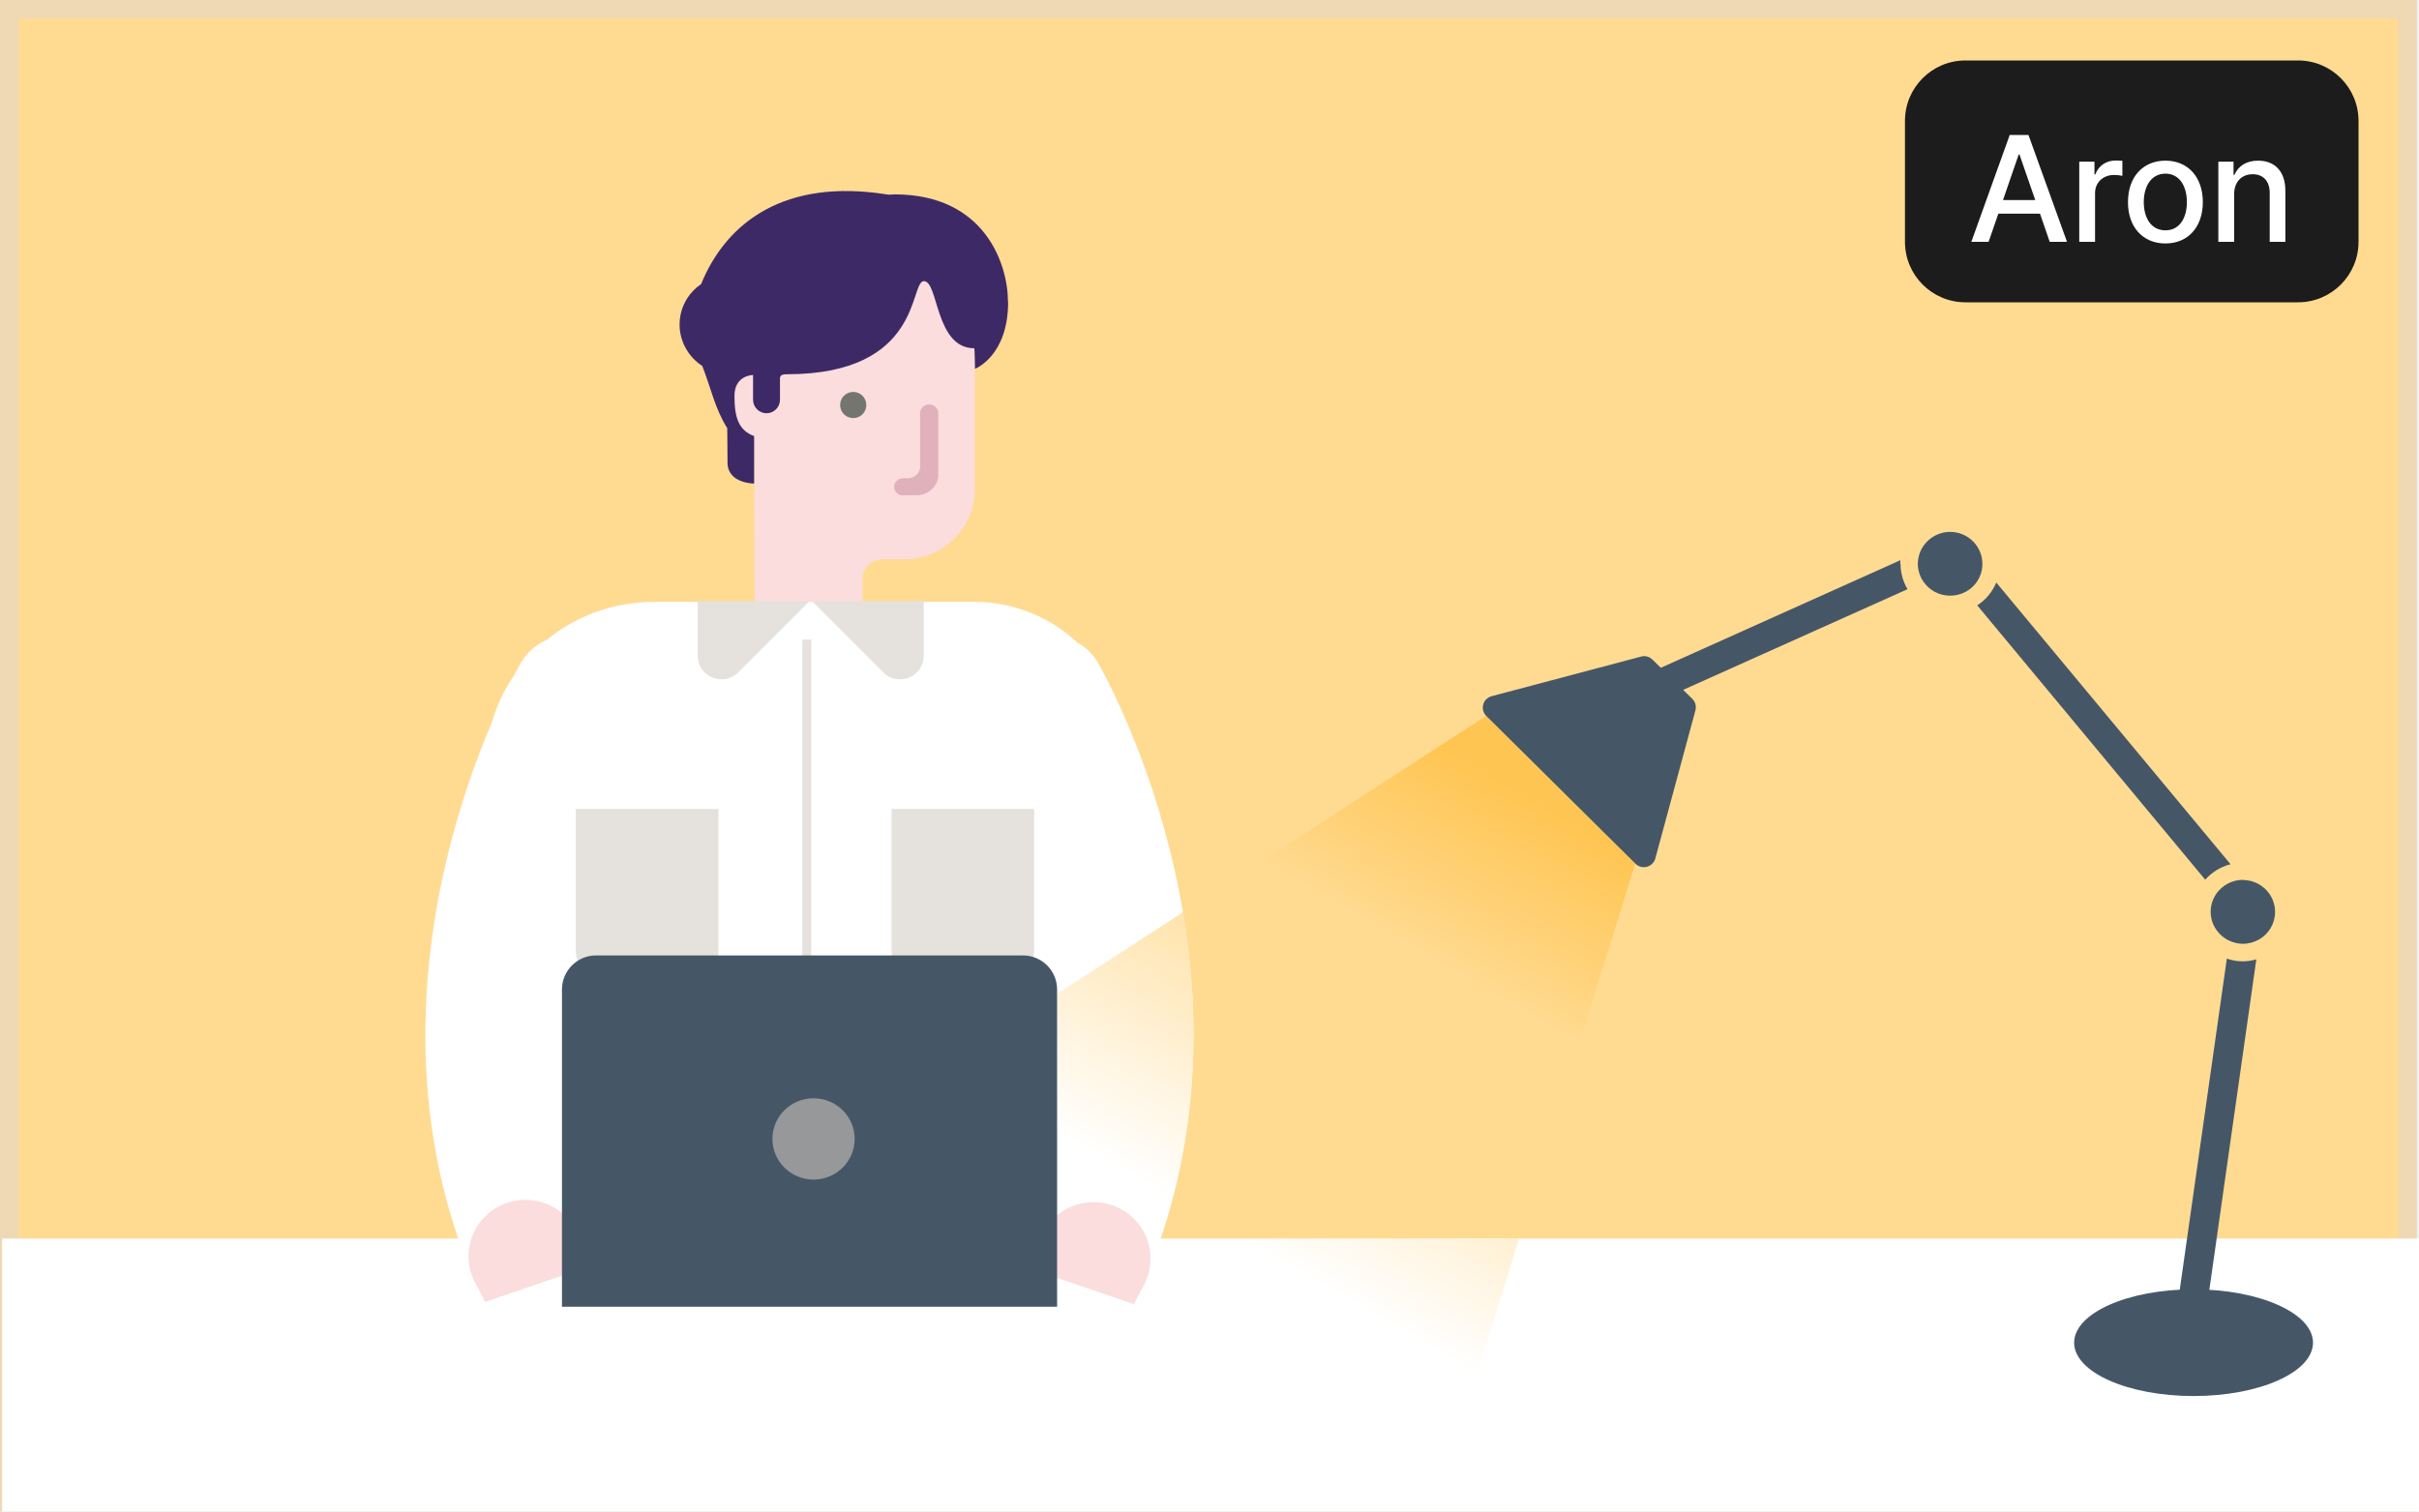
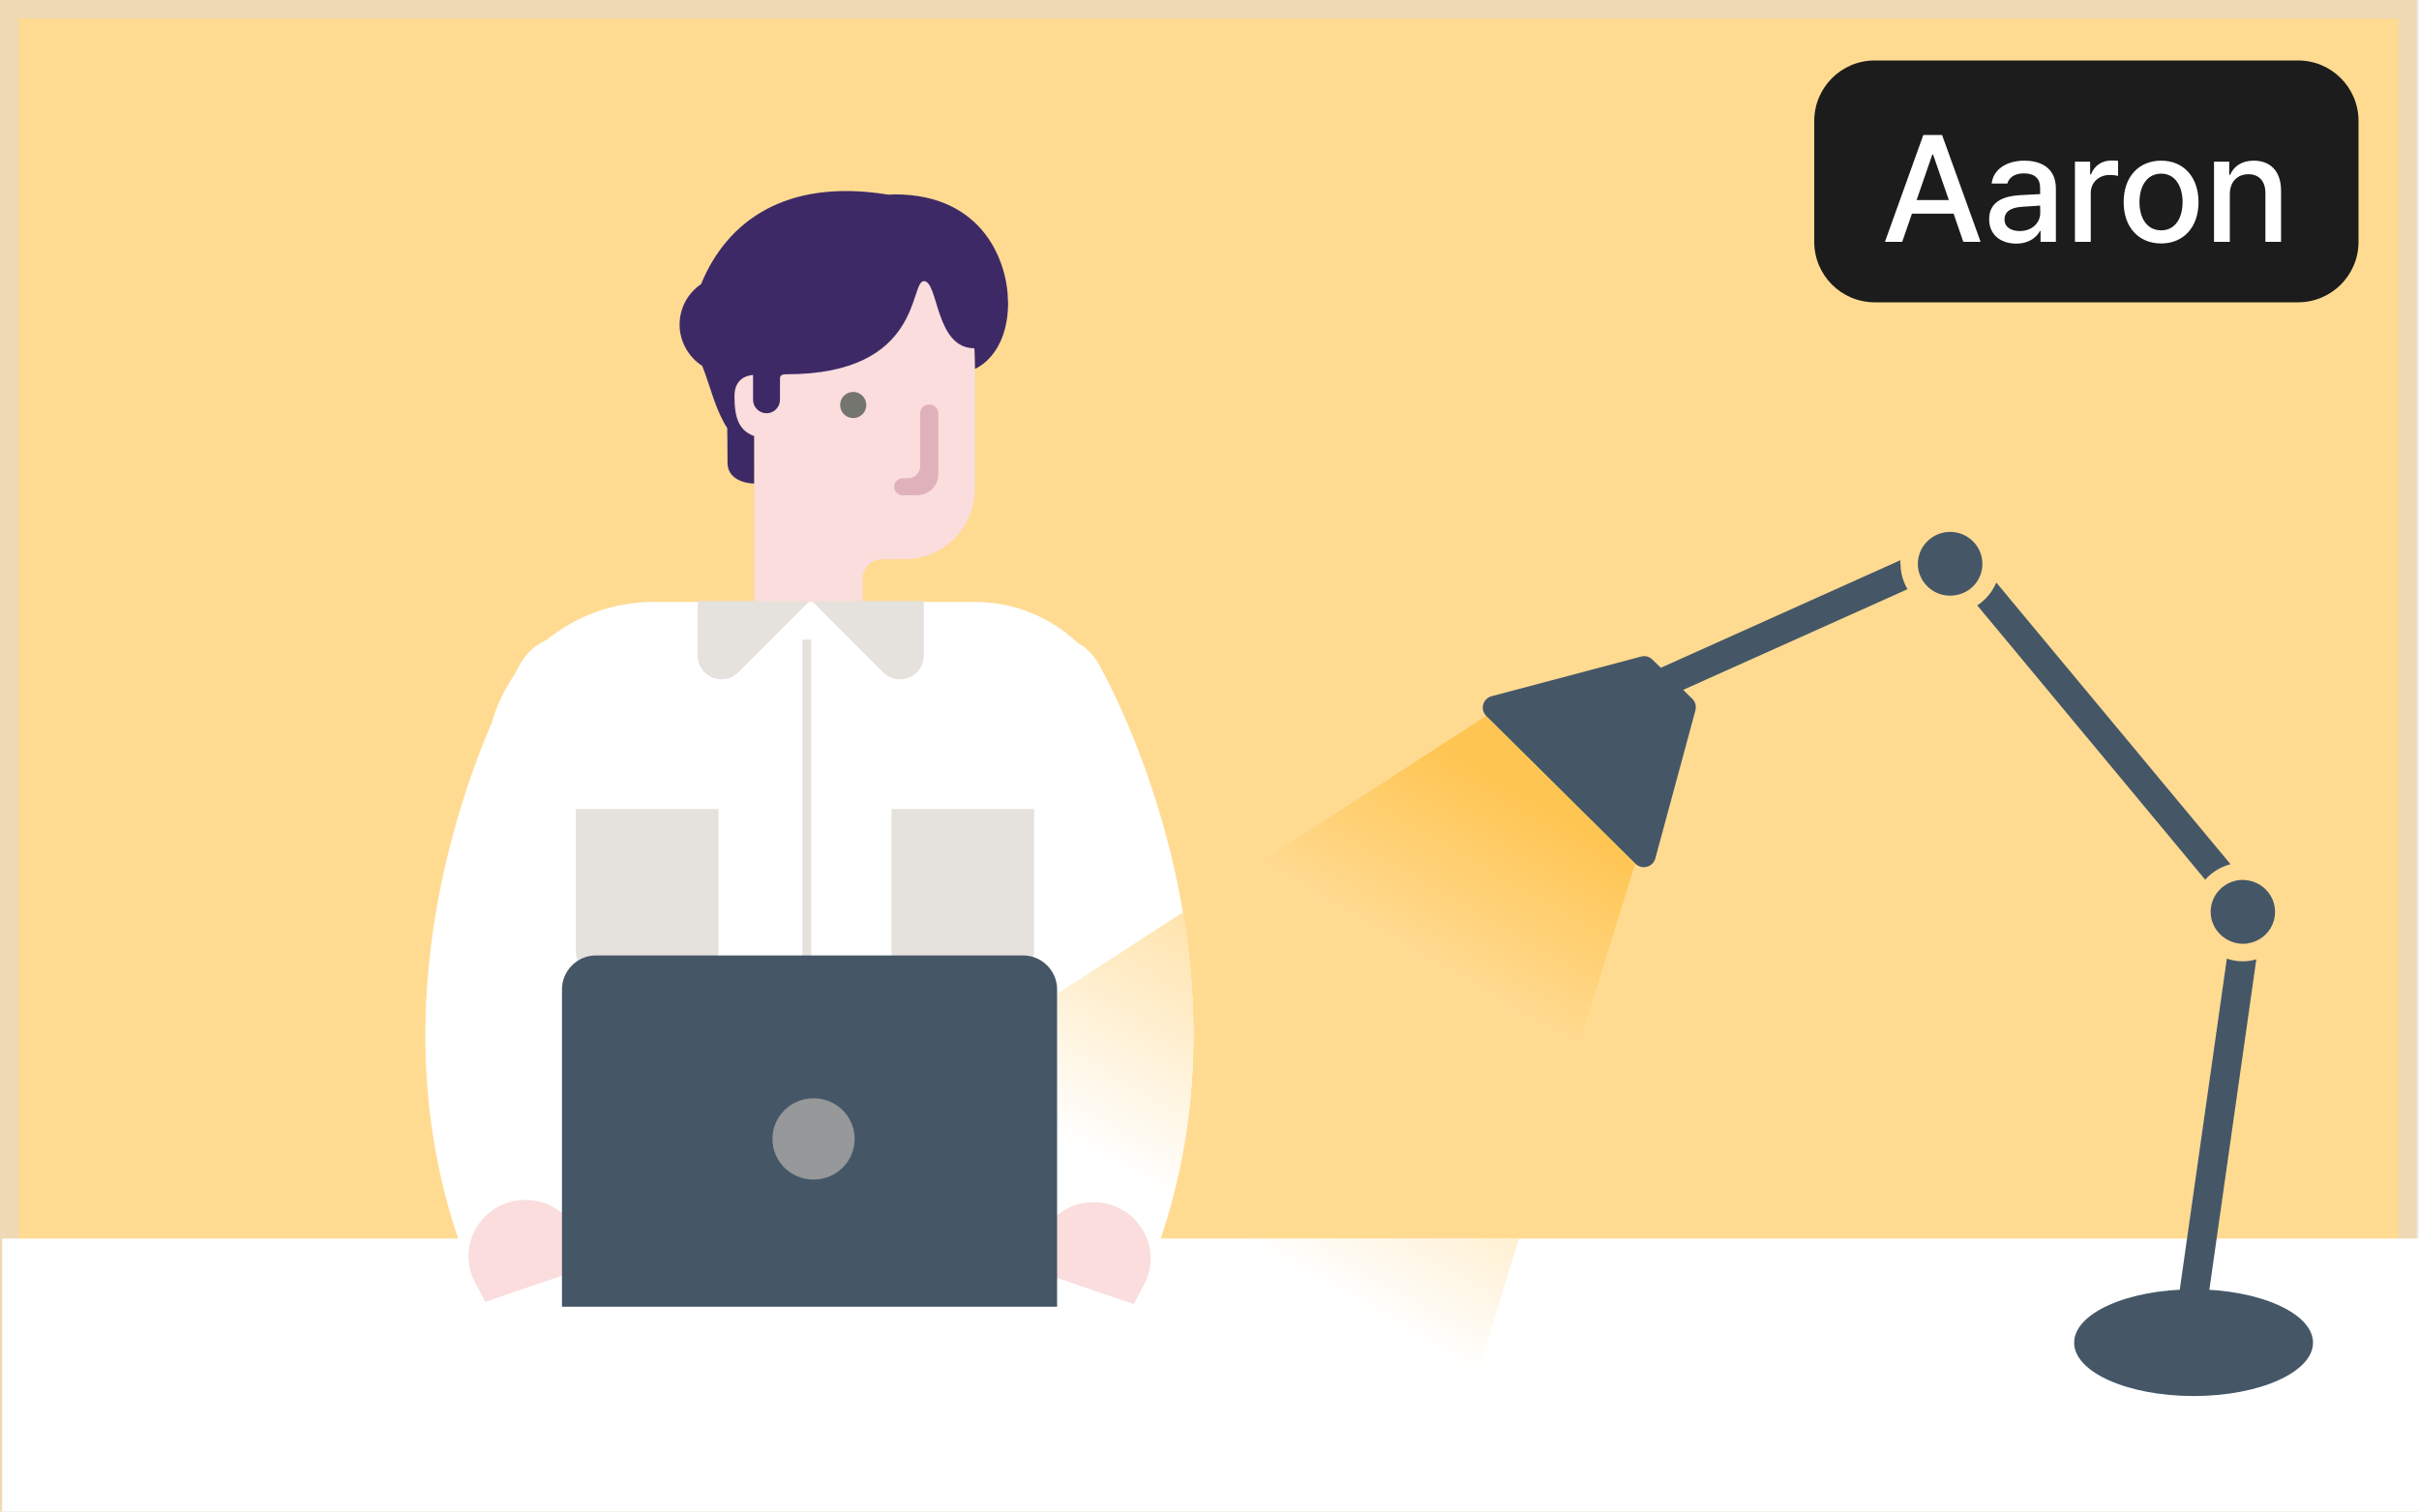
<svg xmlns="http://www.w3.org/2000/svg" width="160" height="100" viewBox="0 0 160 100" fill="none">
  <g clip-path="url(#clip0_14_1999)">
    <path d="M159.25 0.61H0.62V99.38H159.25V0.61Z" fill="#FFDB92" />
    <path d="M159.86 100H0V0H159.86V100ZM1.24 98.78H158.63V1.22H1.24V98.77V98.78Z" fill="#EFD9B4" />
    <path d="M159.39 82.55H0.76V99.39H159.39V82.55Z" fill="white" />
    <path d="M160 100H0.14V81.94H160V100ZM1.37 98.78H158.76V83.17H1.37V98.78Z" fill="white" />
    <path d="M72.65 43.89C72.31 43.29 71.82 42.83 71.26 42.51C69.48 40.84 67.08 39.82 64.44 39.82H43.25C40.55 39.82 38.08 40.77 36.15 42.34C35.45 42.65 34.84 43.18 34.43 43.89C34.38 43.98 34.23 44.25 34 44.68C33.35 45.63 32.85 46.69 32.52 47.83C29.49 54.93 24.66 70.52 31.99 86.12L39.16 83.67C38.87 83.08 38.6 82.48 38.35 81.89H68.73C68.48 82.49 68.21 83.08 67.92 83.67L75.09 86.12C84.79 65.47 73.17 44.8 72.65 43.9V43.89Z" fill="white" />
    <path d="M31.45 84.9C30.45 83.09 31.12 80.83 32.95 79.84C34.45 79.03 36.26 79.33 37.41 80.47C37.66 80.72 37.88 81 38.06 81.33C38.49 82.11 38.89 82.9 39.26 83.68L32.09 86.13C31.89 85.72 31.68 85.31 31.45 84.91V84.9Z" fill="#FADDDC" />
    <path d="M75.64 85.05C76.64 83.24 75.97 80.98 74.14 79.99C72.64 79.18 70.83 79.48 69.68 80.62C69.43 80.87 69.21 81.15 69.03 81.48C68.6 82.26 68.2 83.05 67.83 83.83L75 86.28C75.2 85.87 75.41 85.46 75.64 85.06V85.05Z" fill="#FADDDC" />
    <path d="M48.83 44.48L53.55 39.76H46.15V43.37C46.15 44.77 47.84 45.47 48.83 44.48Z" fill="#E5E1DC" />
    <path d="M58.42 44.48L53.7 39.76H61.1V43.37C61.1 44.77 59.41 45.47 58.42 44.48Z" fill="#E5E1DC" />
    <path d="M53.66 42.32H53.07V81.62H53.66V42.32Z" fill="#E5E1DC" />
    <path d="M38.09 53.52H47.52V62.92C47.52 63.91 46.71 64.72 45.72 64.72H39.89C38.9 64.72 38.09 63.91 38.09 62.92V53.52Z" fill="#E5E1DC" />
    <path d="M58.97 53.52H68.4V62.92C68.4 63.91 67.59 64.72 66.6 64.72H60.77C59.78 64.72 58.97 63.91 58.97 62.92V53.52Z" fill="#E5E1DC" />
    <path d="M49.85 17.9H61.53C63.16 17.9 64.48 19.22 64.48 20.85V32.35C64.48 34.92 62.4 37 59.83 37H58.35C57.63 37 57.05 37.58 57.05 38.3V39.8H49.91L49.85 17.89V17.9Z" fill="#FADDDC" />
    <path d="M59.74 32.77H60.62C61.41 32.77 62.06 32.16 62.06 31.41V27.33C62.06 27.02 61.79 26.76 61.46 26.76C61.13 26.76 60.86 27.01 60.86 27.33V30.87C60.86 31.29 60.5 31.64 60.05 31.64H59.74C59.41 31.64 59.14 31.89 59.14 32.21C59.14 32.53 59.41 32.78 59.74 32.78V32.77Z" fill="#E0B1BB" />
    <path d="M48.33 29.09H50.75V23.94H48.33V29.09Z" fill="#FADDDC" />
    <path d="M66.67 19.97C66.67 17.44 65.11 12.86 59.18 12.86C59 12.86 58.82 12.9 58.64 12.86C51.94 11.8 48.06 14.66 46.37 18.8C45.51 19.38 44.95 20.36 44.95 21.48C44.95 22.6 45.55 23.63 46.45 24.21C47.01 25.63 47.3 27.07 48.1 28.32C48.1 28.32 48.12 29.68 48.12 30.6C48.12 32 49.88 31.99 49.88 31.99V28.85C48.83 28.47 48.58 27.57 48.58 26.19C48.58 24.81 49.81 24.81 49.81 24.81V26.45C49.81 26.94 50.21 27.34 50.7 27.34C51.19 27.34 51.59 26.94 51.59 26.45V25.03C51.59 24.79 51.81 24.76 52.05 24.76C61.05 24.76 60.14 18.6 61.11 18.6C62.08 18.6 61.85 23.04 64.44 23.04C64.47 23.04 64.49 24.4 64.49 24.4C64.49 24.4 66.68 23.57 66.68 19.98L66.67 19.97Z" fill="#3E2967" />
    <path d="M55.57 26.83C55.59 27.31 55.99 27.68 56.47 27.66C56.95 27.64 57.32 27.24 57.3 26.76C57.28 26.28 56.88 25.91 56.4 25.93C55.92 25.95 55.55 26.35 55.57 26.83Z" fill="#757570" />
    <path d="M39.43 63.21H67.67C68.91 63.21 69.92 64.22 69.92 65.46V86.45H37.17V65.46C37.17 64.22 38.18 63.21 39.42 63.21H39.43Z" fill="#455767" />
-     <path d="M53.81 78.04C55.312 78.04 56.53 76.836 56.53 75.35C56.53 73.864 55.312 72.66 53.81 72.66C52.308 72.66 51.09 73.864 51.09 75.35C51.09 76.836 52.308 78.04 53.81 78.04Z" fill="#969899" />
+     <path d="M53.81 78.04C55.312 78.04 56.53 76.836 56.53 75.35C56.53 73.865 55.312 72.66 53.81 72.66C52.308 72.66 51.09 73.865 51.09 75.35C51.09 76.836 52.308 78.04 53.81 78.04Z" fill="#969899" />
    <path d="M147.53 57.17L132.04 38.54C131.78 39.16 131.34 39.69 130.78 40.05L145.86 58.2C146.29 57.71 146.87 57.35 147.52 57.18L147.53 57.17Z" fill="#455767" />
    <path d="M125.69 37.3C125.69 37.22 125.69 37.14 125.7 37.06L109.85 44.18L109.3 43.64C109.1 43.44 108.81 43.36 108.54 43.44L98.66 46.06C98.07 46.22 97.88 46.94 98.31 47.37L108.17 57.14C108.6 57.57 109.33 57.37 109.49 56.79L112.14 47C112.21 46.73 112.14 46.44 111.94 46.24L111.33 45.64L126.17 38.98C125.88 38.49 125.71 37.92 125.71 37.32L125.69 37.3Z" fill="#455767" />
    <path d="M147.29 63.42L143.77 88.18L145.69 88.45L149.24 63.47C148.96 63.55 148.66 63.6 148.35 63.6C147.98 63.6 147.62 63.54 147.29 63.42Z" fill="#455767" />
    <path d="M131.12 37.3C131.12 36.13 130.16 35.19 128.99 35.19C128.11 35.19 127.36 35.72 127.03 36.46C126.92 36.72 126.85 37 126.85 37.3C126.85 37.74 126.99 38.15 127.22 38.48C127.6 39.04 128.25 39.41 128.99 39.41C129.37 39.41 129.73 39.31 130.04 39.14C130.66 38.8 131.08 38.16 131.12 37.42C131.12 37.38 131.12 37.34 131.12 37.3Z" fill="#455767" />
    <path d="M148.4 58.21C148.4 58.21 148.37 58.21 148.35 58.21C147.64 58.21 147.01 58.56 146.62 59.09C146.37 59.44 146.22 59.86 146.22 60.32C146.22 61.17 146.73 61.9 147.46 62.24C147.73 62.36 148.03 62.44 148.35 62.44C148.74 62.44 149.11 62.33 149.43 62.15C150.06 61.78 150.48 61.11 150.48 60.33C150.48 59.18 149.55 58.25 148.4 58.22V58.21Z" fill="#455767" />
    <path style="mix-blend-mode:darken" d="M97.45 91.7L108.16 57.13L98.3 47.36L27.82 93.03L97.45 91.7Z" fill="url(#paint0_linear_14_1999)" />
-     <path d="M145.09 92.36C149.453 92.36 152.99 90.78 152.99 88.83C152.99 86.88 149.453 85.3 145.09 85.3C140.727 85.3 137.19 86.88 137.19 88.83C137.19 90.78 140.727 92.36 145.09 92.36Z" fill="#455767" />
-     <rect x="126" y="4" width="30" height="16" rx="4" fill="#1C1C1C" />
-     <path d="M131.532 16H130.39L132.929 8.93H134.169L136.718 16H135.575L134.931 14.135H132.177L131.532 16ZM132.484 13.236H134.618L133.573 10.219H133.524L132.484 13.236ZM137.528 16V10.697H138.534V11.537H138.593C138.788 10.971 139.32 10.614 139.94 10.619C140.067 10.614 140.272 10.629 140.38 10.639V11.635C140.292 11.615 140.048 11.571 139.833 11.576C139.11 11.571 138.573 12.074 138.573 12.768V16H137.528ZM143.231 16.107C141.728 16.107 140.746 15.014 140.751 13.373C140.746 11.723 141.728 10.629 143.231 10.629C144.726 10.629 145.702 11.723 145.702 13.373C145.702 15.014 144.726 16.107 143.231 16.107ZM141.796 13.373C141.796 14.384 142.26 15.238 143.231 15.238C144.188 15.238 144.647 14.384 144.647 13.373C144.647 12.357 144.188 11.493 143.231 11.488C142.26 11.493 141.796 12.357 141.796 13.373ZM147.772 12.855V16H146.728V10.697H147.733V11.566H147.792C148.041 10.995 148.563 10.629 149.354 10.629C150.443 10.629 151.166 11.317 151.161 12.631V16H150.126V12.758C150.121 11.986 149.706 11.527 149.003 11.527C148.285 11.527 147.772 12.011 147.772 12.855Z" fill="white" />
+     <path d="M145.09 92.36C149.453 92.36 152.99 90.779 152.99 88.83C152.99 86.88 149.453 85.3 145.09 85.3C140.727 85.3 137.19 86.88 137.19 88.83C137.19 90.779 140.727 92.36 145.09 92.36Z" fill="#455767" />
+     <rect x="120" y="4" width="36" height="16" rx="4" fill="#1C1C1C" />
+     <path d="M125.817 16H124.675L127.214 8.93H128.454L131.003 16H129.86L129.216 14.135H126.462L125.817 16ZM126.77 13.236H128.903L127.858 10.219H127.81L126.77 13.236ZM131.569 14.506C131.564 13.295 132.595 12.982 133.552 12.914C133.903 12.895 134.699 12.851 134.943 12.841L134.938 12.416C134.943 11.815 134.572 11.469 133.864 11.469C133.249 11.469 132.878 11.752 132.771 12.143H131.735C131.828 11.264 132.648 10.629 133.903 10.629C134.748 10.629 135.979 10.937 135.983 12.475V16H134.968V15.277H134.929C134.724 15.673 134.235 16.117 133.356 16.117C132.351 16.117 131.564 15.541 131.569 14.506ZM132.585 14.516C132.585 15.023 133.005 15.282 133.591 15.287C134.44 15.282 134.948 14.716 134.948 14.086L134.943 13.602C134.704 13.617 133.947 13.671 133.698 13.685C133.015 13.734 132.585 13.993 132.585 14.516ZM137.243 16V10.697H138.249V11.537H138.308C138.503 10.971 139.035 10.614 139.655 10.619C139.782 10.614 139.987 10.629 140.095 10.639V11.635C140.007 11.615 139.763 11.571 139.548 11.576C138.825 11.571 138.288 12.074 138.288 12.768V16H137.243ZM142.946 16.107C141.442 16.107 140.461 15.014 140.466 13.373C140.461 11.723 141.442 10.629 142.946 10.629C144.44 10.629 145.417 11.723 145.417 13.373C145.417 15.014 144.44 16.107 142.946 16.107ZM141.511 13.373C141.511 14.384 141.975 15.238 142.946 15.238C143.903 15.238 144.362 14.384 144.362 13.373C144.362 12.357 143.903 11.493 142.946 11.488C141.975 11.493 141.511 12.357 141.511 13.373ZM147.487 12.855V16H146.442V10.697H147.448V11.566H147.507C147.756 10.995 148.278 10.629 149.069 10.629C150.158 10.629 150.881 11.317 150.876 12.631V16H149.841V12.758C149.836 11.986 149.421 11.527 148.718 11.527C148 11.527 147.487 12.011 147.487 12.855Z" fill="white" />
  </g>
  <defs>
    <linearGradient id="paint0_linear_14_1999" x1="71.99" y1="76.19" x2="89.5" y2="45.93" gradientUnits="userSpaceOnUse">
      <stop stop-color="white" />
      <stop offset="1" stop-color="#FFC552" />
    </linearGradient>
    <clipPath id="clip0_14_1999">
      <rect width="160" height="100" fill="white" />
    </clipPath>
  </defs>
</svg>
